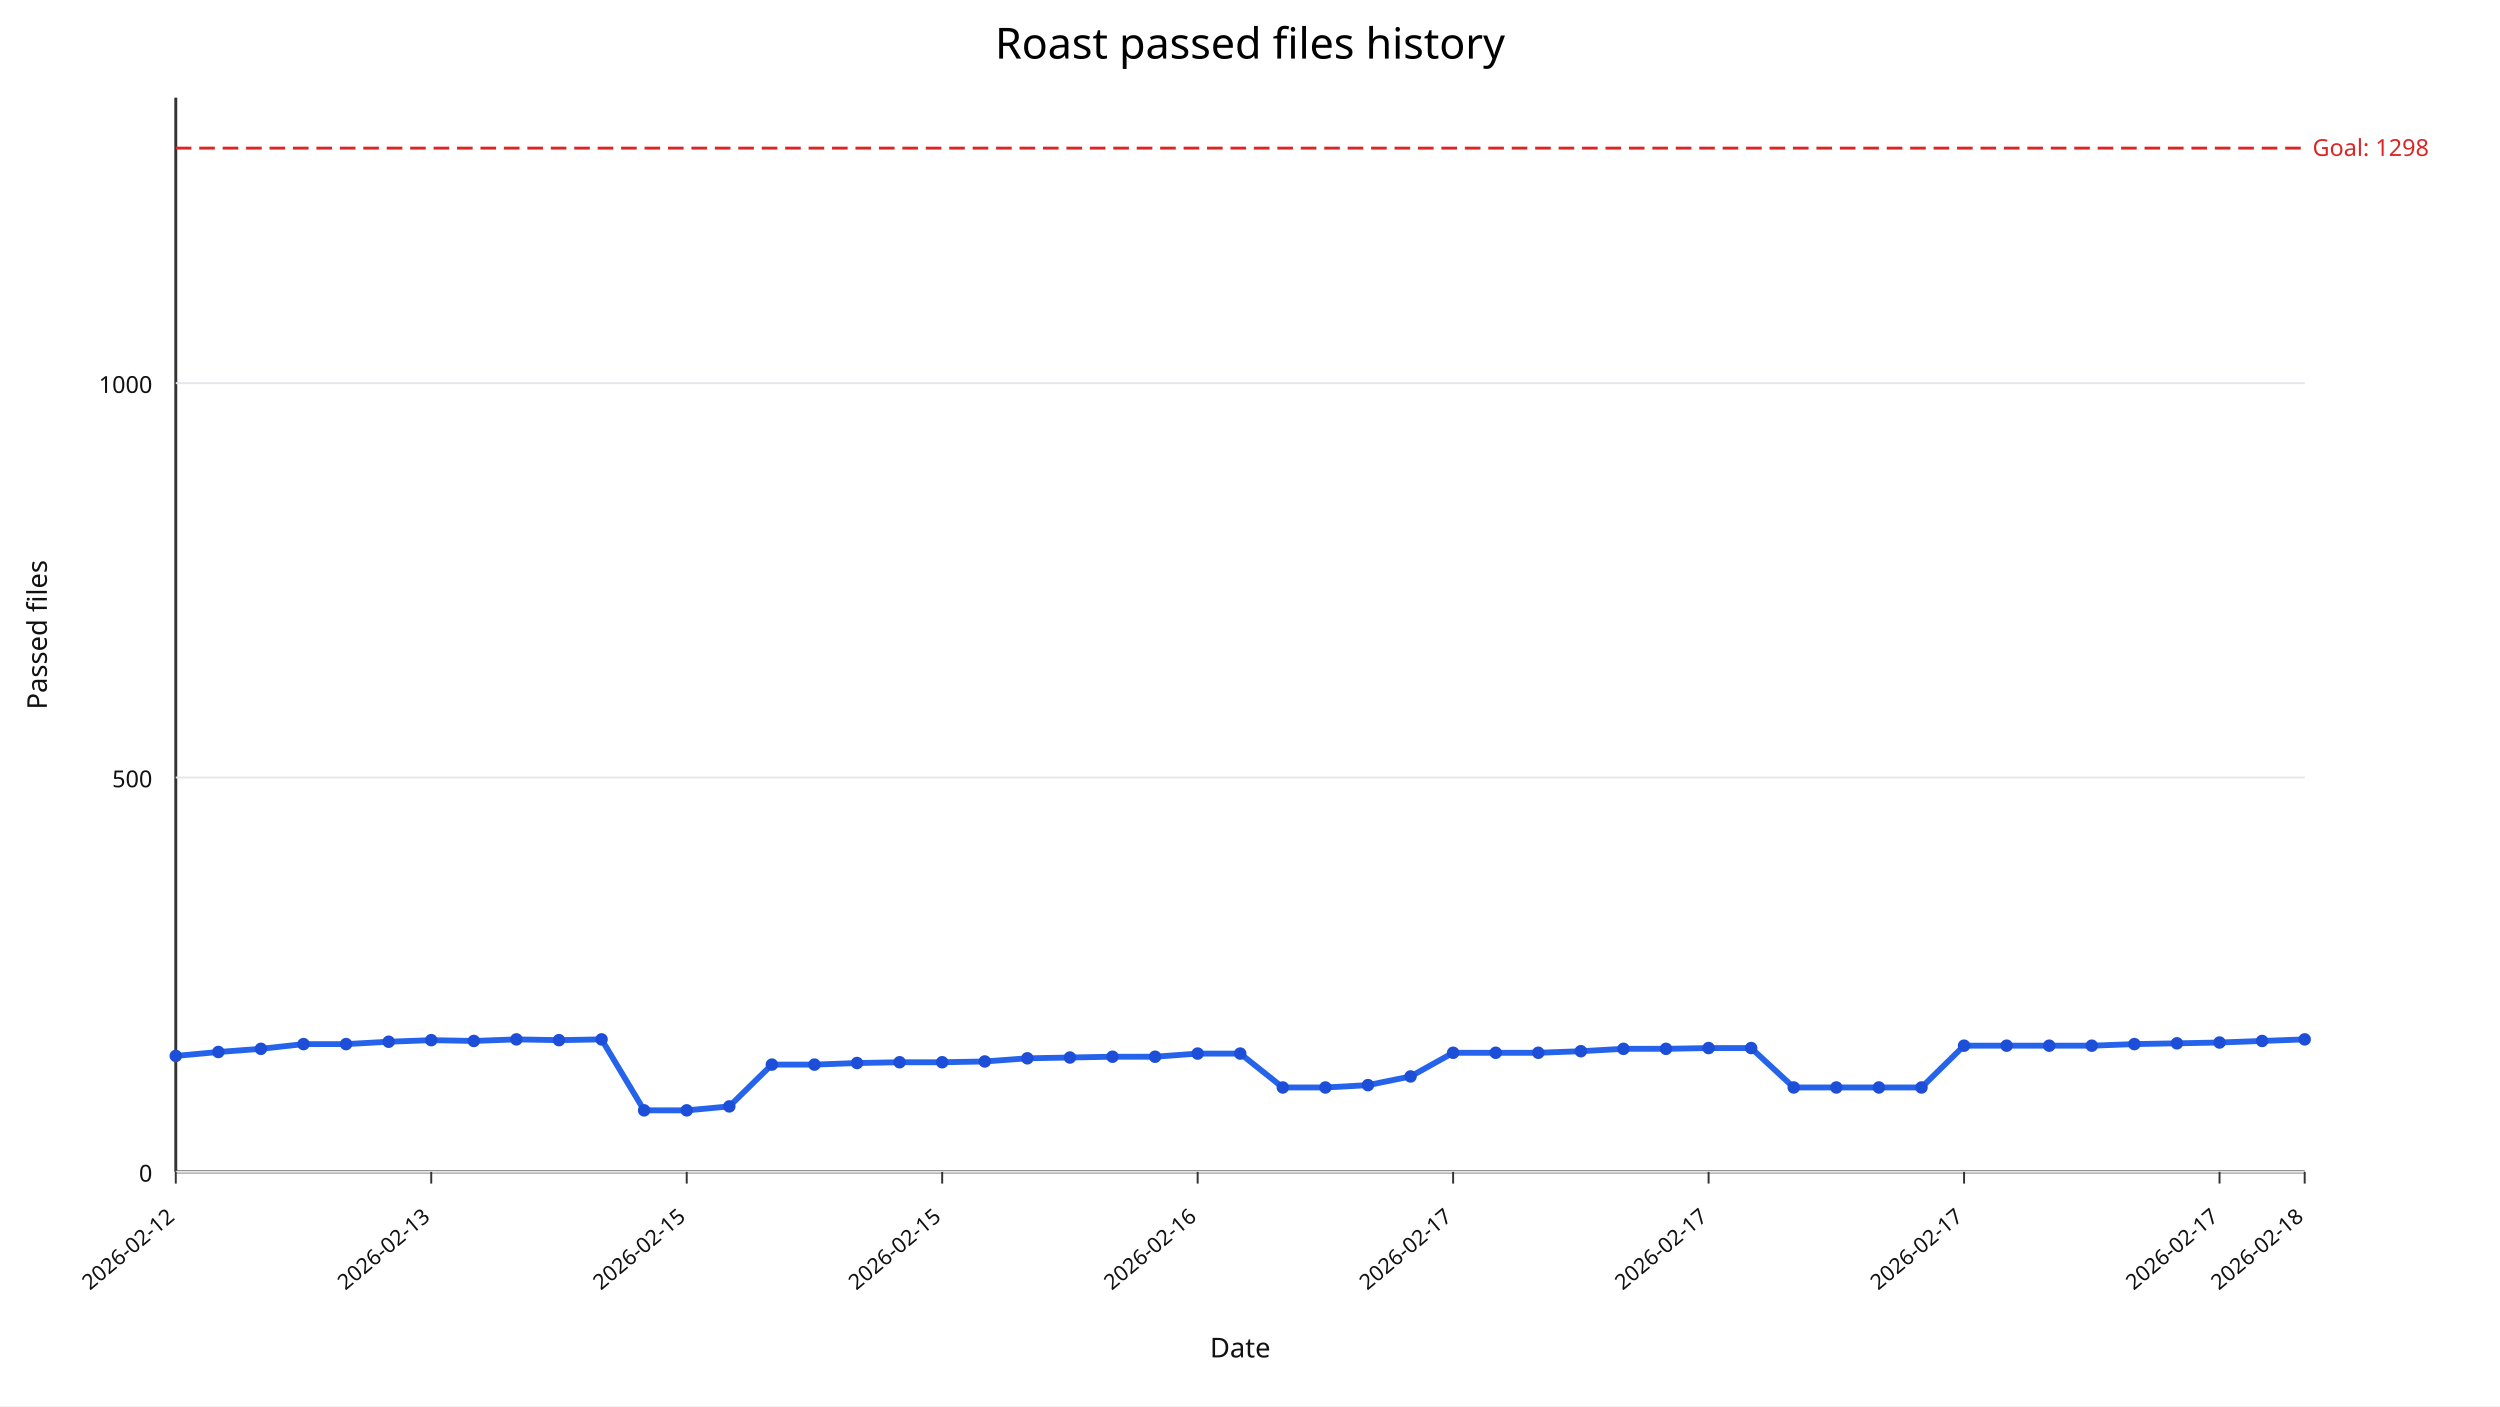
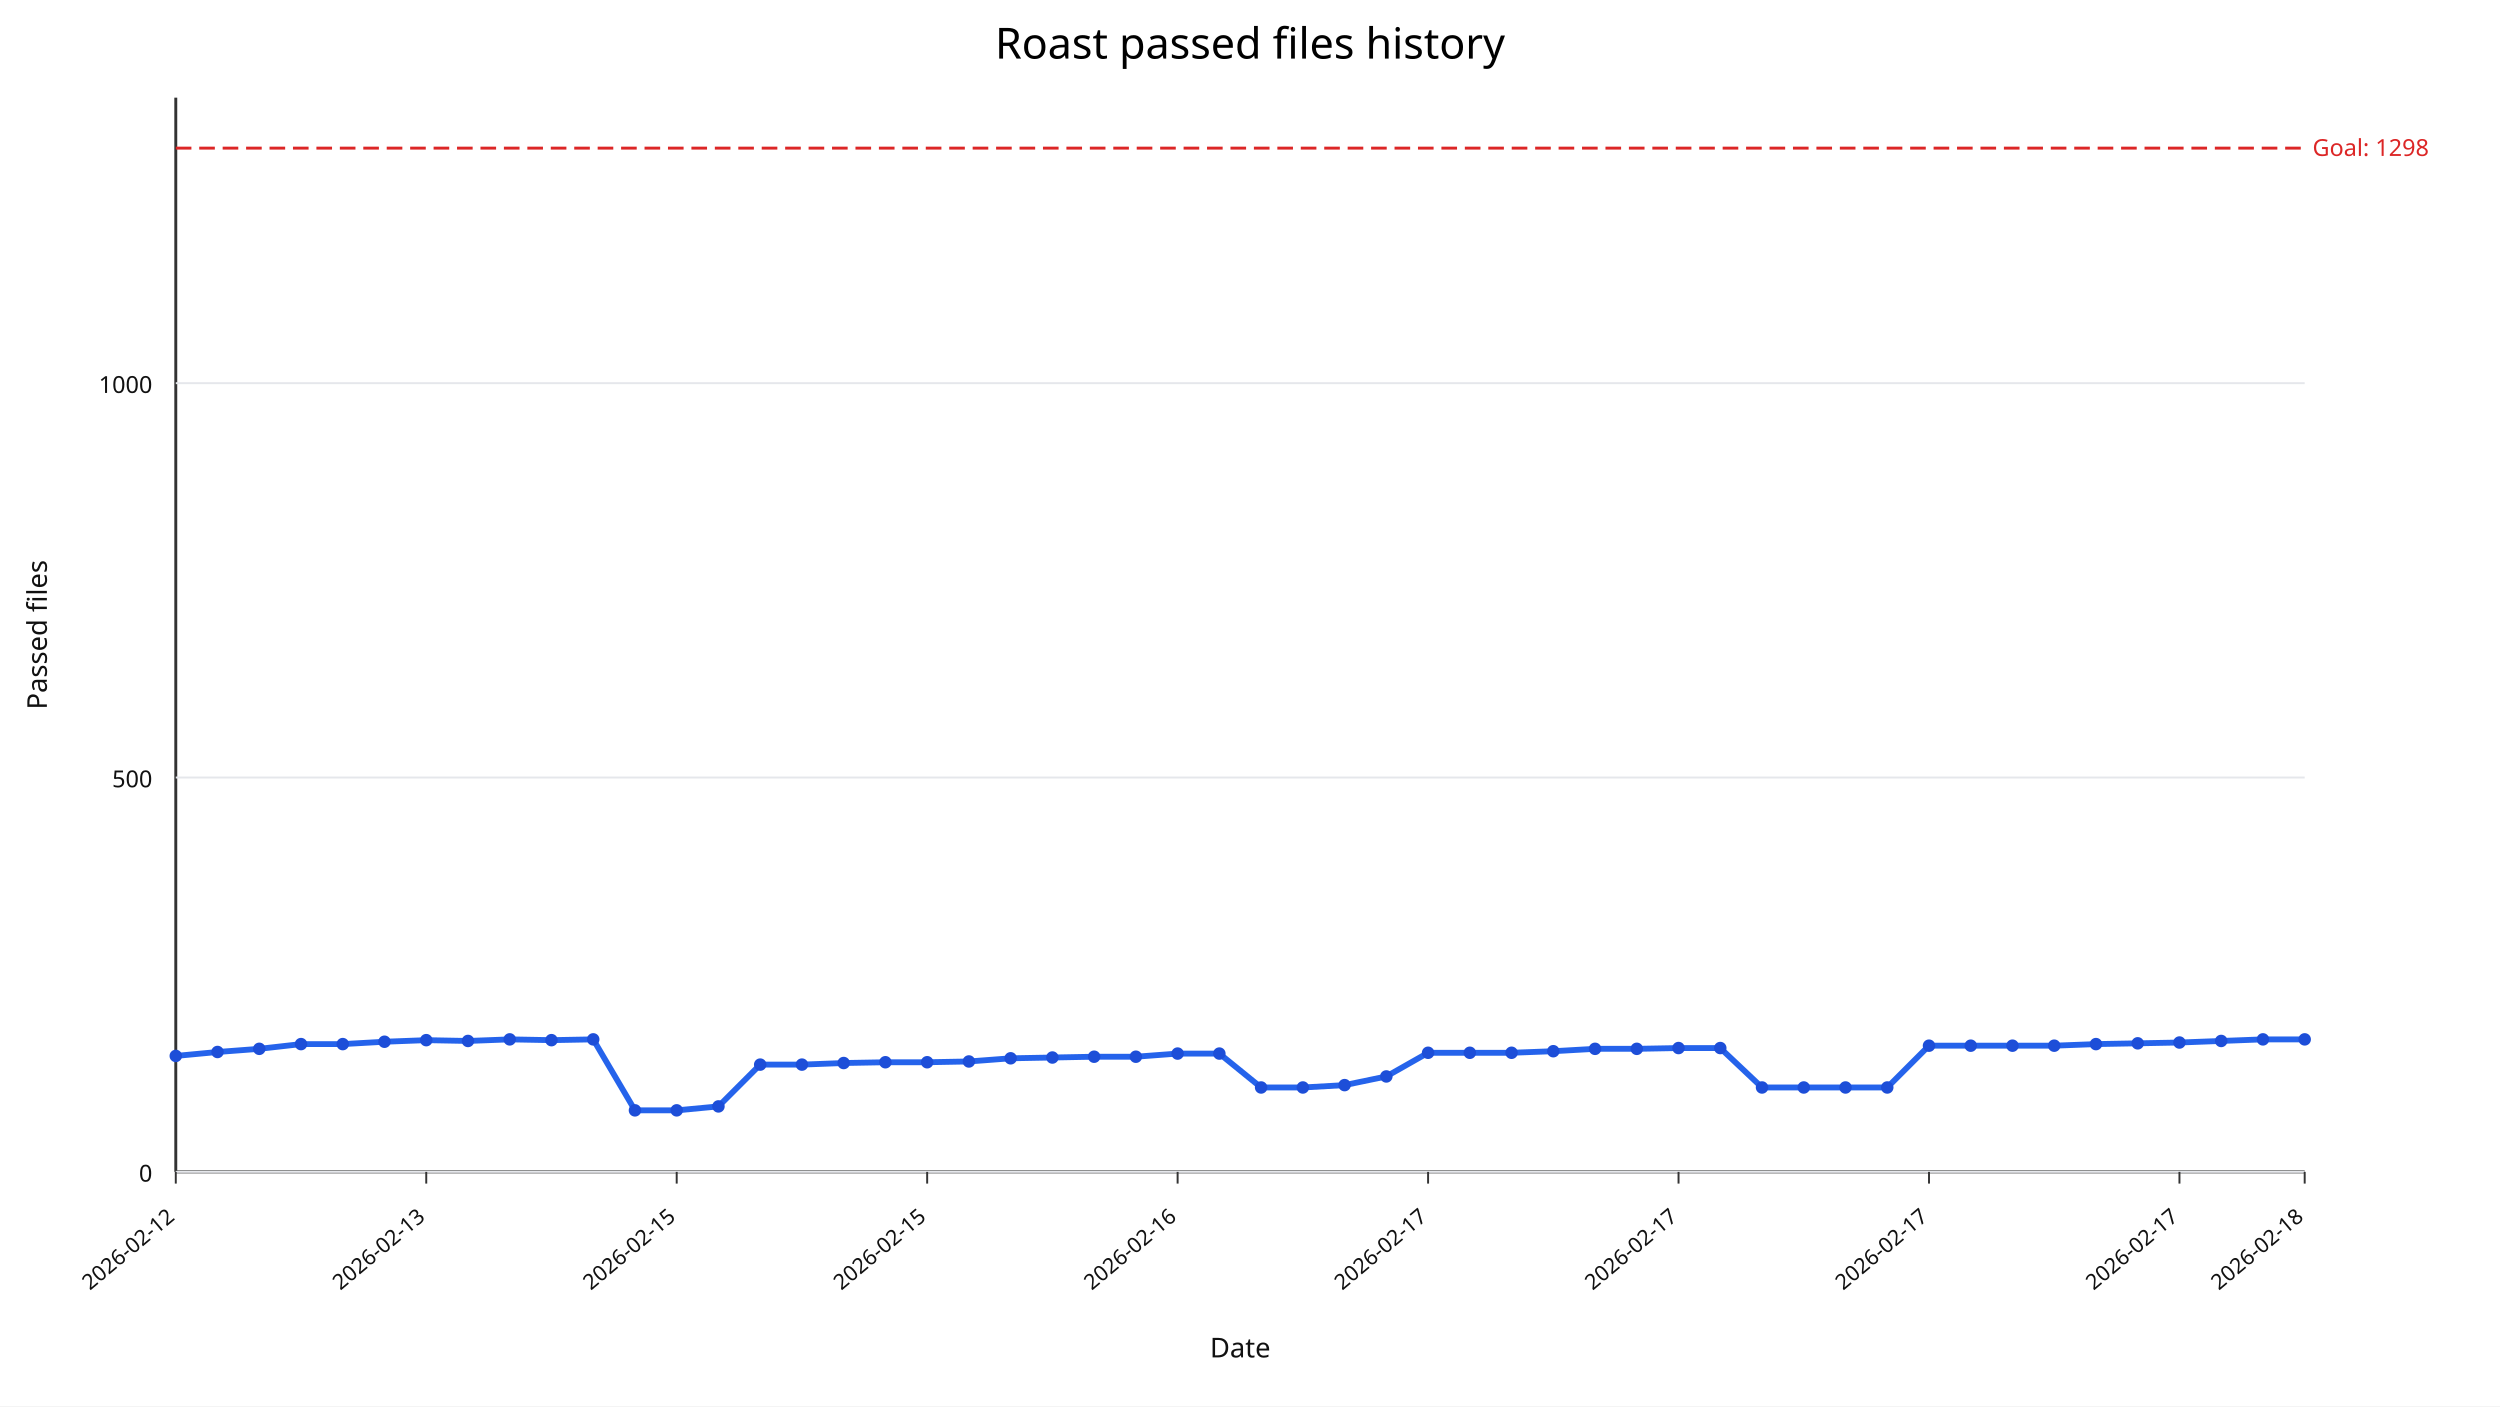
<svg xmlns="http://www.w3.org/2000/svg" width="1280" height="720" viewBox="0 0 1280 720">
  <rect width="100%" height="100%" fill="#ffffff" />
  <text x="640" y="30" text-anchor="middle" font-size="22" font-family="sans-serif">Roast passed files history</text>
  <line x1="90" y1="600" x2="1180" y2="600" stroke="#333" stroke-width="1.5" />
  <line x1="90" y1="50" x2="90" y2="600" stroke="#333" stroke-width="1.5" />
  <line x1="90" y1="600.00" x2="1180" y2="600.00" stroke="#e5e7eb" stroke-width="1" />
  <text x="78" y="605.00" text-anchor="end" font-size="12" fill="#111" font-family="sans-serif">0</text>
  <line x1="90" y1="398.09" x2="1180" y2="398.09" stroke="#e5e7eb" stroke-width="1" />
  <text x="78" y="403.09" text-anchor="end" font-size="12" fill="#111" font-family="sans-serif">500</text>
  <line x1="90" y1="196.18" x2="1180" y2="196.18" stroke="#e5e7eb" stroke-width="1" />
  <text x="78" y="201.18" text-anchor="end" font-size="12" fill="#111" font-family="sans-serif">1000</text>
  <line x1="90.00" y1="600" x2="90.00" y2="606" stroke="#333" stroke-width="1" />
  <text x="90.00" y="624" text-anchor="end" font-size="11" fill="#111" transform="rotate(-40 90.00,624)" font-family="sans-serif">2026-02-12</text>
-   <line x1="220.80" y1="600" x2="220.80" y2="606" stroke="#333" stroke-width="1" />
-   <text x="220.80" y="624" text-anchor="end" font-size="11" fill="#111" transform="rotate(-40 220.80,624)" font-family="sans-serif">2026-02-13</text>
-   <line x1="351.60" y1="600" x2="351.60" y2="606" stroke="#333" stroke-width="1" />
-   <text x="351.60" y="624" text-anchor="end" font-size="11" fill="#111" transform="rotate(-40 351.60,624)" font-family="sans-serif">2026-02-15</text>
-   <line x1="482.40" y1="600" x2="482.40" y2="606" stroke="#333" stroke-width="1" />
-   <text x="482.40" y="624" text-anchor="end" font-size="11" fill="#111" transform="rotate(-40 482.40,624)" font-family="sans-serif">2026-02-15</text>
-   <line x1="613.20" y1="600" x2="613.20" y2="606" stroke="#333" stroke-width="1" />
-   <text x="613.20" y="624" text-anchor="end" font-size="11" fill="#111" transform="rotate(-40 613.20,624)" font-family="sans-serif">2026-02-16</text>
-   <line x1="744.00" y1="600" x2="744.00" y2="606" stroke="#333" stroke-width="1" />
-   <text x="744.00" y="624" text-anchor="end" font-size="11" fill="#111" transform="rotate(-40 744.00,624)" font-family="sans-serif">2026-02-17</text>
-   <line x1="874.80" y1="600" x2="874.80" y2="606" stroke="#333" stroke-width="1" />
-   <text x="874.80" y="624" text-anchor="end" font-size="11" fill="#111" transform="rotate(-40 874.80,624)" font-family="sans-serif">2026-02-17</text>
-   <line x1="1005.60" y1="600" x2="1005.60" y2="606" stroke="#333" stroke-width="1" />
-   <text x="1005.60" y="624" text-anchor="end" font-size="11" fill="#111" transform="rotate(-40 1005.60,624)" font-family="sans-serif">2026-02-17</text>
-   <line x1="1136.40" y1="600" x2="1136.40" y2="606" stroke="#333" stroke-width="1" />
-   <text x="1136.40" y="624" text-anchor="end" font-size="11" fill="#111" transform="rotate(-40 1136.40,624)" font-family="sans-serif">2026-02-17</text>
+   <line x1="218.24" y1="600" x2="218.24" y2="606" stroke="#333" stroke-width="1" />
+   <text x="218.24" y="624" text-anchor="end" font-size="11" fill="#111" transform="rotate(-40 218.24,624)" font-family="sans-serif">2026-02-13</text>
+   <line x1="346.47" y1="600" x2="346.47" y2="606" stroke="#333" stroke-width="1" />
+   <text x="346.47" y="624" text-anchor="end" font-size="11" fill="#111" transform="rotate(-40 346.47,624)" font-family="sans-serif">2026-02-15</text>
+   <line x1="474.71" y1="600" x2="474.71" y2="606" stroke="#333" stroke-width="1" />
+   <text x="474.71" y="624" text-anchor="end" font-size="11" fill="#111" transform="rotate(-40 474.71,624)" font-family="sans-serif">2026-02-15</text>
+   <line x1="602.94" y1="600" x2="602.94" y2="606" stroke="#333" stroke-width="1" />
+   <text x="602.94" y="624" text-anchor="end" font-size="11" fill="#111" transform="rotate(-40 602.94,624)" font-family="sans-serif">2026-02-16</text>
+   <line x1="731.18" y1="600" x2="731.18" y2="606" stroke="#333" stroke-width="1" />
+   <text x="731.18" y="624" text-anchor="end" font-size="11" fill="#111" transform="rotate(-40 731.18,624)" font-family="sans-serif">2026-02-17</text>
+   <line x1="859.41" y1="600" x2="859.41" y2="606" stroke="#333" stroke-width="1" />
+   <text x="859.41" y="624" text-anchor="end" font-size="11" fill="#111" transform="rotate(-40 859.41,624)" font-family="sans-serif">2026-02-17</text>
+   <line x1="987.65" y1="600" x2="987.65" y2="606" stroke="#333" stroke-width="1" />
+   <text x="987.65" y="624" text-anchor="end" font-size="11" fill="#111" transform="rotate(-40 987.65,624)" font-family="sans-serif">2026-02-17</text>
+   <line x1="1115.88" y1="600" x2="1115.88" y2="606" stroke="#333" stroke-width="1" />
+   <text x="1115.88" y="624" text-anchor="end" font-size="11" fill="#111" transform="rotate(-40 1115.88,624)" font-family="sans-serif">2026-02-17</text>
  <line x1="1180.00" y1="600" x2="1180.00" y2="606" stroke="#333" stroke-width="1" />
  <text x="1180.00" y="624" text-anchor="end" font-size="11" fill="#111" transform="rotate(-40 1180.00,624)" font-family="sans-serif">2026-02-18</text>
  <line x1="90" y1="75.84" x2="1180" y2="75.84" stroke="#dc2626" stroke-width="1.5" stroke-dasharray="8,4" />
  <text x="1184" y="79.84" font-size="12" fill="#dc2626" font-family="sans-serif">Goal: 1298</text>
-   <polyline fill="none" stroke="#2563eb" stroke-width="3" points="90.00,540.64 111.80,538.62 133.60,537.00 155.40,534.58 177.20,534.58 199.00,533.37 220.80,532.56 242.60,532.97 264.40,532.16 286.20,532.56 308.00,532.16 329.80,568.50 351.60,568.50 373.40,566.48 395.20,545.08 417.00,545.08 438.80,544.27 460.60,543.87 482.40,543.87 504.20,543.47 526.00,541.85 547.80,541.45 569.60,541.04 591.40,541.04 613.20,539.43 635.00,539.43 656.80,556.79 678.60,556.79 700.40,555.58 722.20,551.14 744.00,539.02 765.80,539.02 787.60,539.02 809.40,538.22 831.20,537.00 853.00,537.00 874.80,536.60 896.60,536.60 918.40,556.79 940.20,556.79 962.00,556.79 983.80,556.79 1005.60,535.39 1027.40,535.39 1049.20,535.39 1071.00,535.39 1092.80,534.58 1114.60,534.18 1136.40,533.77 1158.20,532.97 1180.00,532.16" />
+   <polyline fill="none" stroke="#2563eb" stroke-width="3" points="90.00,540.64 111.37,538.62 132.75,537.00 154.12,534.58 175.49,534.58 196.86,533.37 218.24,532.56 239.61,532.97 260.98,532.16 282.35,532.56 303.73,532.16 325.10,568.50 346.47,568.50 367.84,566.48 389.22,545.08 410.59,545.08 431.96,544.27 453.33,543.87 474.71,543.87 496.08,543.47 517.45,541.85 538.82,541.45 560.20,541.04 581.57,541.04 602.94,539.43 624.31,539.43 645.69,556.79 667.06,556.79 688.43,555.58 709.80,551.14 731.18,539.02 752.55,539.02 773.92,539.02 795.29,538.22 816.67,537.00 838.04,537.00 859.41,536.60 880.78,536.60 902.16,556.79 923.53,556.79 944.90,556.79 966.27,556.79 987.65,535.39 1009.02,535.39 1030.39,535.39 1051.76,535.39 1073.14,534.58 1094.51,534.18 1115.88,533.77 1137.25,532.97 1158.63,532.16 1180.00,532.16" />
  <circle cx="90.00" cy="540.64" r="3.2" fill="#1d4ed8" />
-   <circle cx="111.80" cy="538.62" r="3.2" fill="#1d4ed8" />
-   <circle cx="133.60" cy="537.00" r="3.2" fill="#1d4ed8" />
-   <circle cx="155.40" cy="534.58" r="3.2" fill="#1d4ed8" />
-   <circle cx="177.20" cy="534.58" r="3.2" fill="#1d4ed8" />
-   <circle cx="199.00" cy="533.37" r="3.2" fill="#1d4ed8" />
-   <circle cx="220.80" cy="532.56" r="3.2" fill="#1d4ed8" />
-   <circle cx="242.60" cy="532.97" r="3.2" fill="#1d4ed8" />
-   <circle cx="264.40" cy="532.16" r="3.2" fill="#1d4ed8" />
-   <circle cx="286.20" cy="532.56" r="3.2" fill="#1d4ed8" />
-   <circle cx="308.00" cy="532.16" r="3.2" fill="#1d4ed8" />
-   <circle cx="329.80" cy="568.50" r="3.2" fill="#1d4ed8" />
-   <circle cx="351.60" cy="568.50" r="3.2" fill="#1d4ed8" />
-   <circle cx="373.40" cy="566.48" r="3.2" fill="#1d4ed8" />
-   <circle cx="395.20" cy="545.08" r="3.2" fill="#1d4ed8" />
-   <circle cx="417.00" cy="545.08" r="3.2" fill="#1d4ed8" />
-   <circle cx="438.80" cy="544.27" r="3.2" fill="#1d4ed8" />
-   <circle cx="460.60" cy="543.87" r="3.2" fill="#1d4ed8" />
-   <circle cx="482.40" cy="543.87" r="3.2" fill="#1d4ed8" />
-   <circle cx="504.20" cy="543.47" r="3.2" fill="#1d4ed8" />
-   <circle cx="526.00" cy="541.85" r="3.2" fill="#1d4ed8" />
-   <circle cx="547.80" cy="541.45" r="3.2" fill="#1d4ed8" />
-   <circle cx="569.60" cy="541.04" r="3.2" fill="#1d4ed8" />
-   <circle cx="591.40" cy="541.04" r="3.2" fill="#1d4ed8" />
-   <circle cx="613.20" cy="539.43" r="3.2" fill="#1d4ed8" />
-   <circle cx="635.00" cy="539.43" r="3.2" fill="#1d4ed8" />
-   <circle cx="656.80" cy="556.79" r="3.2" fill="#1d4ed8" />
-   <circle cx="678.60" cy="556.79" r="3.2" fill="#1d4ed8" />
-   <circle cx="700.40" cy="555.58" r="3.2" fill="#1d4ed8" />
-   <circle cx="722.20" cy="551.14" r="3.2" fill="#1d4ed8" />
-   <circle cx="744.00" cy="539.02" r="3.2" fill="#1d4ed8" />
-   <circle cx="765.80" cy="539.02" r="3.2" fill="#1d4ed8" />
-   <circle cx="787.60" cy="539.02" r="3.2" fill="#1d4ed8" />
-   <circle cx="809.40" cy="538.22" r="3.2" fill="#1d4ed8" />
-   <circle cx="831.20" cy="537.00" r="3.2" fill="#1d4ed8" />
-   <circle cx="853.00" cy="537.00" r="3.2" fill="#1d4ed8" />
-   <circle cx="874.80" cy="536.60" r="3.2" fill="#1d4ed8" />
-   <circle cx="896.60" cy="536.60" r="3.2" fill="#1d4ed8" />
-   <circle cx="918.40" cy="556.79" r="3.2" fill="#1d4ed8" />
-   <circle cx="940.20" cy="556.79" r="3.2" fill="#1d4ed8" />
-   <circle cx="962.00" cy="556.79" r="3.2" fill="#1d4ed8" />
-   <circle cx="983.80" cy="556.79" r="3.2" fill="#1d4ed8" />
-   <circle cx="1005.60" cy="535.39" r="3.2" fill="#1d4ed8" />
-   <circle cx="1027.40" cy="535.39" r="3.2" fill="#1d4ed8" />
-   <circle cx="1049.20" cy="535.39" r="3.2" fill="#1d4ed8" />
-   <circle cx="1071.00" cy="535.39" r="3.2" fill="#1d4ed8" />
-   <circle cx="1092.80" cy="534.58" r="3.2" fill="#1d4ed8" />
-   <circle cx="1114.60" cy="534.18" r="3.2" fill="#1d4ed8" />
-   <circle cx="1136.40" cy="533.77" r="3.2" fill="#1d4ed8" />
-   <circle cx="1158.20" cy="532.97" r="3.2" fill="#1d4ed8" />
+   <circle cx="111.37" cy="538.62" r="3.2" fill="#1d4ed8" />
+   <circle cx="132.75" cy="537.00" r="3.2" fill="#1d4ed8" />
+   <circle cx="154.12" cy="534.58" r="3.2" fill="#1d4ed8" />
+   <circle cx="175.49" cy="534.58" r="3.2" fill="#1d4ed8" />
+   <circle cx="196.86" cy="533.37" r="3.2" fill="#1d4ed8" />
+   <circle cx="218.24" cy="532.56" r="3.2" fill="#1d4ed8" />
+   <circle cx="239.61" cy="532.97" r="3.2" fill="#1d4ed8" />
+   <circle cx="260.98" cy="532.16" r="3.2" fill="#1d4ed8" />
+   <circle cx="282.35" cy="532.56" r="3.2" fill="#1d4ed8" />
+   <circle cx="303.73" cy="532.16" r="3.2" fill="#1d4ed8" />
+   <circle cx="325.10" cy="568.50" r="3.2" fill="#1d4ed8" />
+   <circle cx="346.47" cy="568.50" r="3.2" fill="#1d4ed8" />
+   <circle cx="367.84" cy="566.48" r="3.2" fill="#1d4ed8" />
+   <circle cx="389.22" cy="545.08" r="3.2" fill="#1d4ed8" />
+   <circle cx="410.59" cy="545.08" r="3.2" fill="#1d4ed8" />
+   <circle cx="431.96" cy="544.27" r="3.2" fill="#1d4ed8" />
+   <circle cx="453.33" cy="543.87" r="3.2" fill="#1d4ed8" />
+   <circle cx="474.71" cy="543.87" r="3.2" fill="#1d4ed8" />
+   <circle cx="496.08" cy="543.47" r="3.2" fill="#1d4ed8" />
+   <circle cx="517.45" cy="541.85" r="3.2" fill="#1d4ed8" />
+   <circle cx="538.82" cy="541.45" r="3.2" fill="#1d4ed8" />
+   <circle cx="560.20" cy="541.04" r="3.2" fill="#1d4ed8" />
+   <circle cx="581.57" cy="541.04" r="3.2" fill="#1d4ed8" />
+   <circle cx="602.94" cy="539.43" r="3.2" fill="#1d4ed8" />
+   <circle cx="624.31" cy="539.43" r="3.2" fill="#1d4ed8" />
+   <circle cx="645.69" cy="556.79" r="3.2" fill="#1d4ed8" />
+   <circle cx="667.06" cy="556.79" r="3.2" fill="#1d4ed8" />
+   <circle cx="688.43" cy="555.58" r="3.2" fill="#1d4ed8" />
+   <circle cx="709.80" cy="551.14" r="3.2" fill="#1d4ed8" />
+   <circle cx="731.18" cy="539.02" r="3.2" fill="#1d4ed8" />
+   <circle cx="752.55" cy="539.02" r="3.2" fill="#1d4ed8" />
+   <circle cx="773.92" cy="539.02" r="3.2" fill="#1d4ed8" />
+   <circle cx="795.29" cy="538.22" r="3.2" fill="#1d4ed8" />
+   <circle cx="816.67" cy="537.00" r="3.2" fill="#1d4ed8" />
+   <circle cx="838.04" cy="537.00" r="3.2" fill="#1d4ed8" />
+   <circle cx="859.41" cy="536.60" r="3.2" fill="#1d4ed8" />
+   <circle cx="880.78" cy="536.60" r="3.2" fill="#1d4ed8" />
+   <circle cx="902.16" cy="556.79" r="3.2" fill="#1d4ed8" />
+   <circle cx="923.53" cy="556.79" r="3.2" fill="#1d4ed8" />
+   <circle cx="944.90" cy="556.79" r="3.2" fill="#1d4ed8" />
+   <circle cx="966.27" cy="556.79" r="3.2" fill="#1d4ed8" />
+   <circle cx="987.65" cy="535.39" r="3.2" fill="#1d4ed8" />
+   <circle cx="1009.02" cy="535.39" r="3.2" fill="#1d4ed8" />
+   <circle cx="1030.39" cy="535.39" r="3.2" fill="#1d4ed8" />
+   <circle cx="1051.76" cy="535.39" r="3.2" fill="#1d4ed8" />
+   <circle cx="1073.14" cy="534.58" r="3.2" fill="#1d4ed8" />
+   <circle cx="1094.51" cy="534.18" r="3.2" fill="#1d4ed8" />
+   <circle cx="1115.88" cy="533.77" r="3.2" fill="#1d4ed8" />
+   <circle cx="1137.25" cy="532.97" r="3.2" fill="#1d4ed8" />
+   <circle cx="1158.63" cy="532.16" r="3.2" fill="#1d4ed8" />
  <circle cx="1180.00" cy="532.16" r="3.2" fill="#1d4ed8" />
  <text x="635" y="695" text-anchor="middle" font-size="14" fill="#111" font-family="sans-serif">Date</text>
  <text x="24" y="325" text-anchor="middle" font-size="14" fill="#111" transform="rotate(-90 24,325)" font-family="sans-serif">Passed files</text>
</svg>
